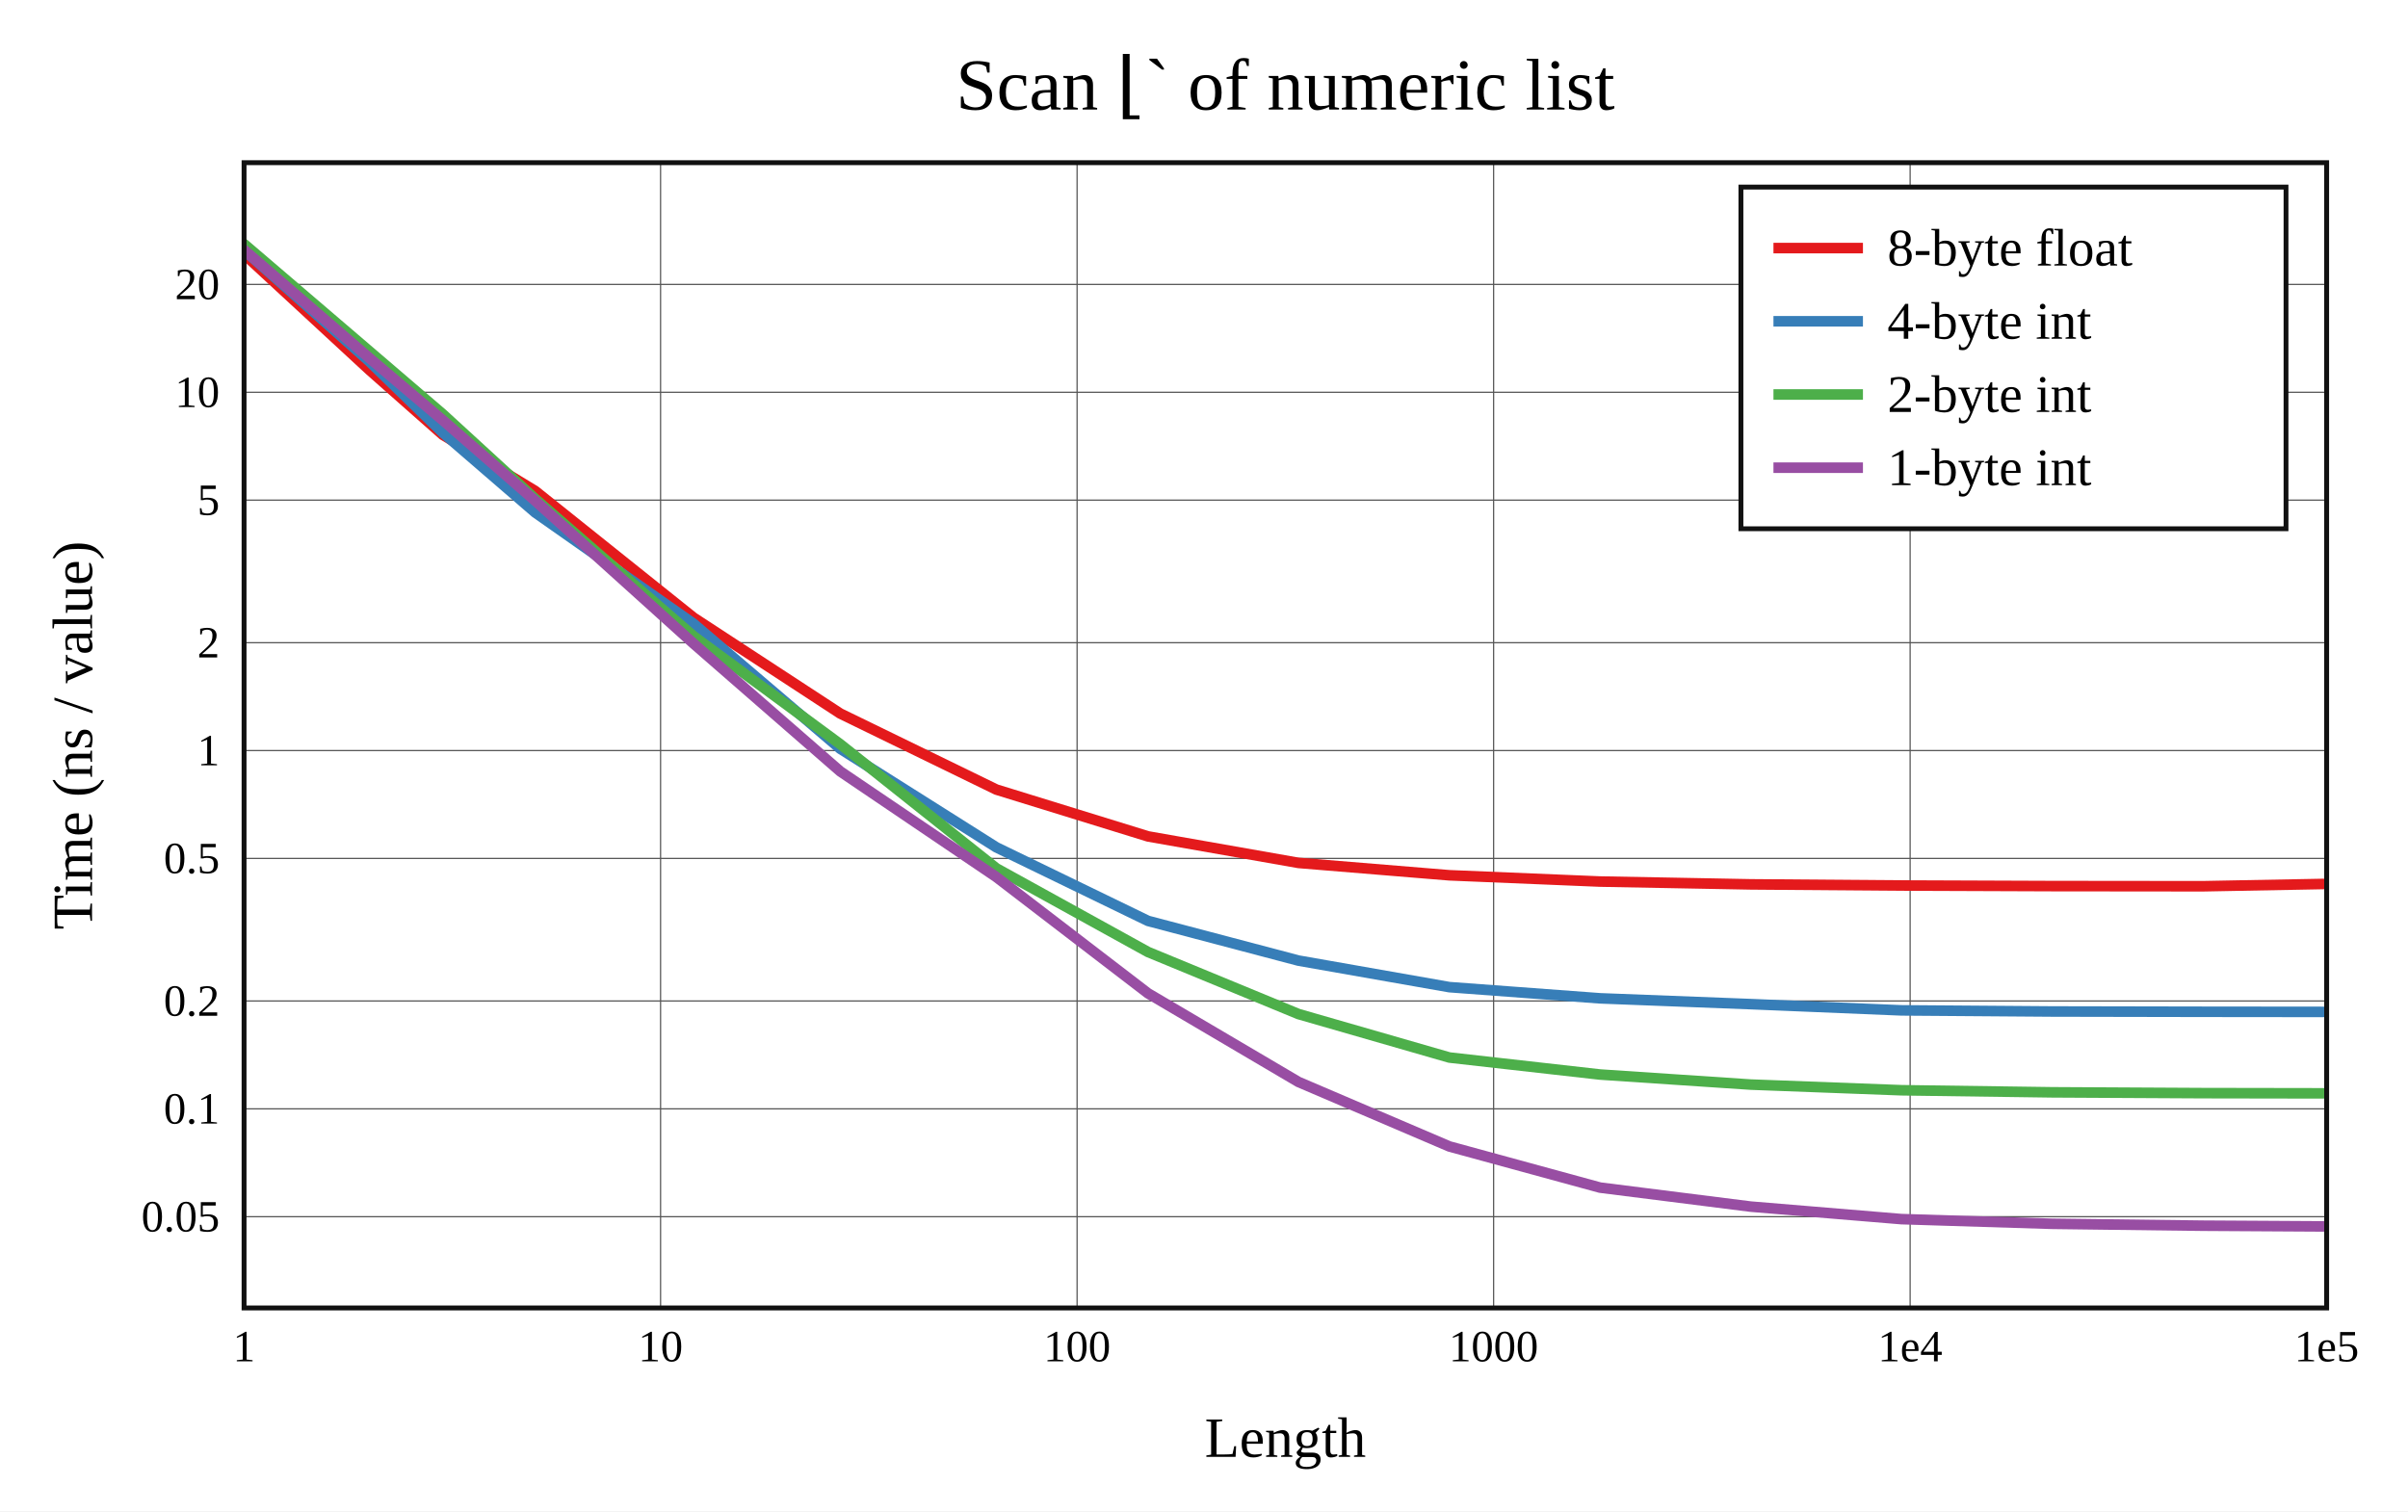
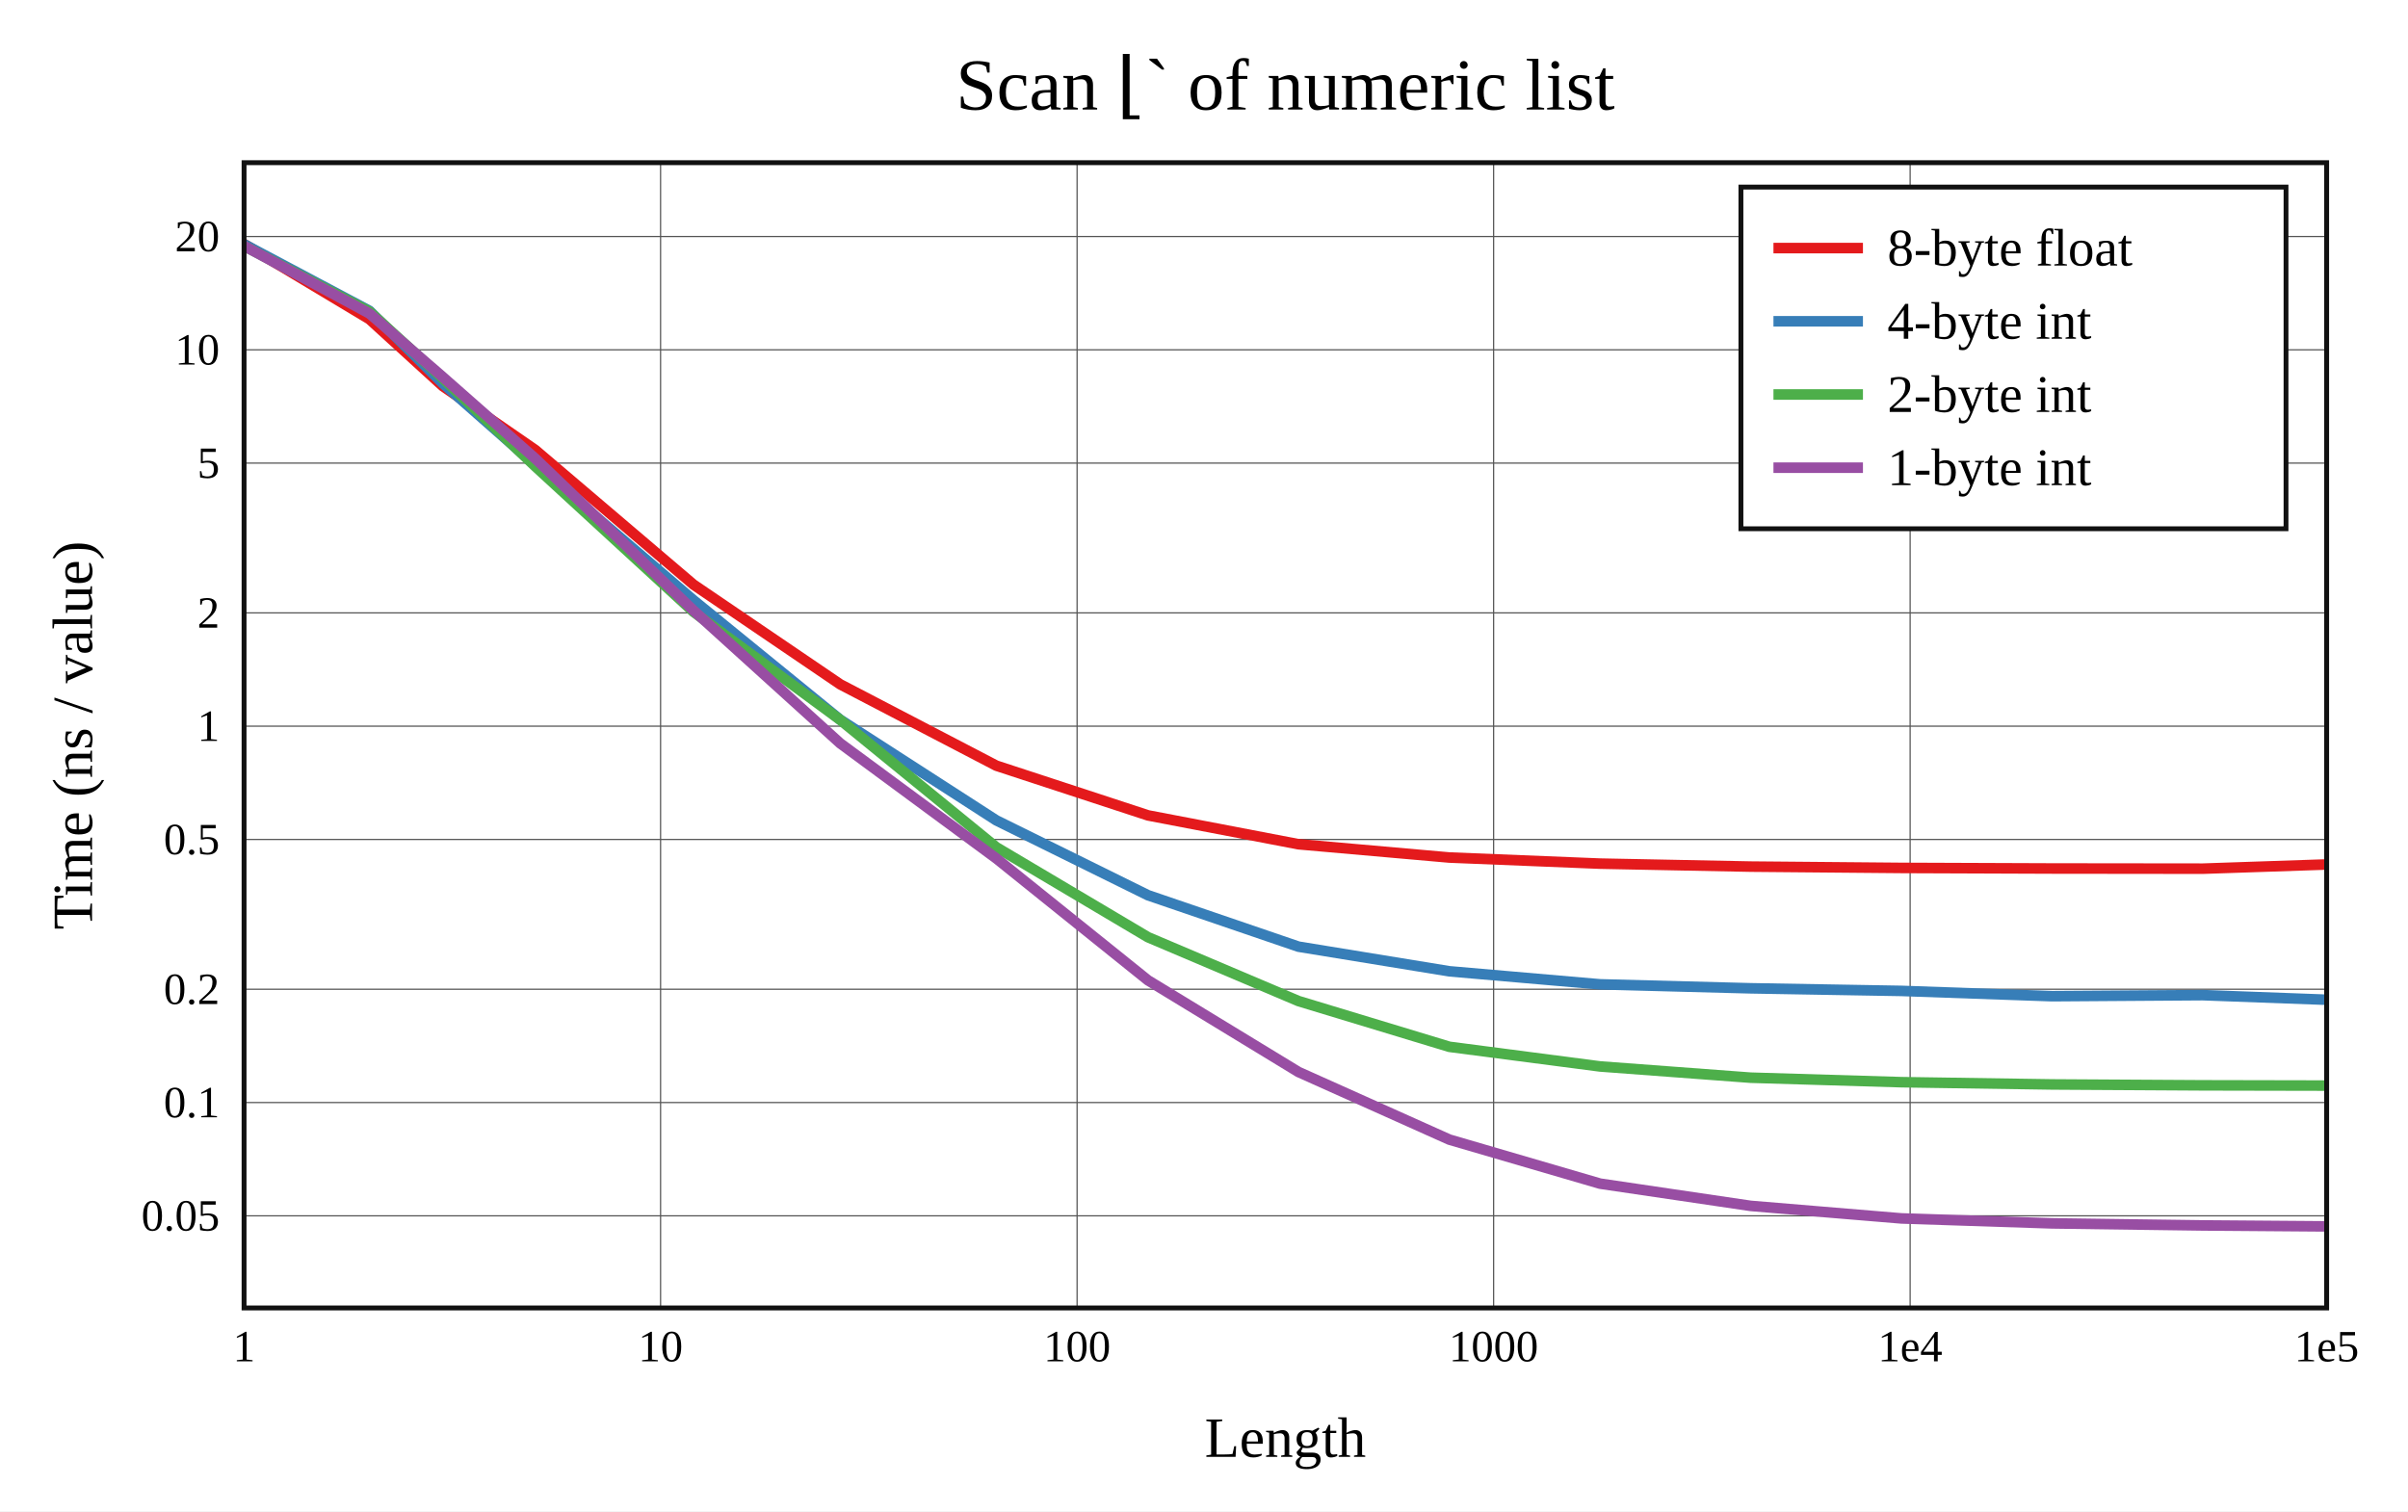
<svg xmlns="http://www.w3.org/2000/svg" viewBox="-60 -40 592 371.6" height="557.4" width="888">
  <g stroke-width="2.6" font-size="14px" text-anchor="middle">
    <defs>
      <clipPath id="clip">
        <rect x="0" y="0" width="512" height="281.6" />
      </clipPath>
    </defs>
    <rect fill="white" x="-60" y="-40" width="592" height="371.6" />
    <text dy="0.33em" font-size="18px" x="256" y="-19">Scan ⌊` of numeric list</text>
    <text dy="0.33em" x="256" y="313.6">Length</text>
    <text dy="0.33em" transform="rotate(-90)" x="-140.8" y="-42">Time (ns / value)</text>
    <g stroke-width="0.3" stroke="#555">
      <path d="M102.4 0v281.6" />
      <path d="M204.8 0v281.6" />
      <path d="M307.2 0v281.6" />
      <path d="M409.6 0v281.6" />
-       <path d="M0 259.166h512" />
-       <path d="M0 232.646h512" />
-       <path d="M0 206.126h512" />
-       <path d="M0 171.069h512" />
-       <path d="M0 144.549h512" />
-       <path d="M0 118.03h512" />
-       <path d="M0 82.972h512" />
-       <path d="M0 56.453h512" />
-       <path d="M0 29.933h512" />
+       <path d="M0 258.952h512" />
+       <path d="M0 231.094h512" />
+       <path d="M0 203.237h512" />
+       <path d="M0 166.411h512" />
+       <path d="M0 138.553h512" />
+       <path d="M0 110.696h512" />
+       <path d="M0 73.87h512" />
+       <path d="M0 46.013h512" />
+       <path d="M0 18.155h512" />
    </g>
    <g font-size="11px">
      <text dy="0.33em" x="0" y="291.1">1</text>
      <text dy="0.33em" x="102.4" y="291.1">10</text>
      <text dy="0.33em" x="204.8" y="291.1">100</text>
      <text dy="0.33em" x="307.2" y="291.1">1000</text>
      <text dy="0.33em" x="409.6" y="291.1">1e4</text>
      <text dy="0.33em" x="512" y="291.1">1e5</text>
      <g text-anchor="end">
-         <text dy="0.33em" x="-6" y="259.166">0.05</text>
-         <text dy="0.33em" x="-6" y="232.646">0.1</text>
-         <text dy="0.33em" x="-6" y="206.126">0.2</text>
-         <text dy="0.33em" x="-6" y="171.069">0.5</text>
-         <text dy="0.33em" x="-6" y="144.549">1</text>
-         <text dy="0.33em" x="-6" y="118.03">2</text>
-         <text dy="0.33em" x="-6" y="82.972">5</text>
-         <text dy="0.33em" x="-6" y="56.453">10</text>
-         <text dy="0.33em" x="-6" y="29.933">20</text>
+         <text dy="0.33em" x="-6" y="258.952">0.05</text>
+         <text dy="0.33em" x="-6" y="231.094">0.1</text>
+         <text dy="0.33em" x="-6" y="203.237">0.2</text>
+         <text dy="0.33em" x="-6" y="166.411">0.5</text>
+         <text dy="0.33em" x="-6" y="138.553">1</text>
+         <text dy="0.33em" x="-6" y="110.696">2</text>
+         <text dy="0.33em" x="-6" y="73.87">5</text>
+         <text dy="0.33em" x="-6" y="46.013">10</text>
+         <text dy="0.33em" x="-6" y="18.155">20</text>
      </g>
    </g>
    <rect stroke-width="1.2" stroke="#111" fill="white" transform="translate(368,6)" x="0" y="0" width="134" height="84" />
    <g clip-path="url(#clip)" fill="none" stroke-linecap="round" stroke-linejoin="round">
-       <path stroke="#e41a1c" d="M0 22.48L30.825 50.973L48.857 66.912L71.575 80.718L110.508 111.866L146.572 135.444L184.953 154.143L222.235 165.657L259.223 172.174L296.321 175.22L333.365 176.758L370.402 177.451L407.45 177.735L444.49 177.875L481.532 177.914L518.573 177.214" />
-       <path stroke="#377eb8" d="M0 21.494L30.825 48.893L48.857 66.394L71.575 86.01L110.508 113.361L146.572 144.107L184.953 168.35L222.235 186.435L259.223 196.195L296.321 202.722L333.365 205.474L370.402 206.897L407.45 208.431L444.49 208.708L481.532 208.78L518.573 208.819" />
-       <path stroke="#4daf4a" d="M0 20L30.825 46.382L48.857 61.836L71.575 82.663L110.508 116.424L146.572 142.988L184.953 173.507L222.235 194.08L259.223 209.339L296.321 220.029L333.365 224.208L370.402 226.679L407.45 228.072L444.49 228.583L481.532 228.783L518.573 228.846" />
-       <path stroke="#984ea3" d="M0 21.453L30.825 48.057L48.857 63.33L71.575 83.134L110.508 118.245L146.572 149.669L184.953 175.653L222.235 204.243L259.223 226.034L296.321 241.895L333.365 252.011L370.402 256.685L407.45 259.76L444.49 260.912L481.532 261.379L518.573 261.6" />
+       <path stroke="#e41a1c" d="M0 20L30.825 38.479L48.857 54.941L71.575 70.623L110.508 103.758L146.572 128.269L184.953 148.27L222.235 160.493L259.223 167.583L296.321 170.852L333.365 172.351L370.402 173.084L407.45 173.409L444.49 173.549L481.532 173.592L518.573 172.337" />
+       <path stroke="#377eb8" d="M0 20.052L30.825 36.425L48.857 54.27L71.575 74.283L110.508 107.594L146.572 136.966L184.953 161.721L222.235 180.126L259.223 192.768L296.321 198.827L333.365 202.033L370.402 203.009L407.45 203.647L444.49 204.948L481.532 204.692L518.573 206.063" />
+       <path stroke="#4daf4a" d="M0 20.477L30.825 36.611L48.857 53.074L71.575 74.659L110.508 110.45L146.572 137.017L184.953 168.334L222.235 190.447L259.223 206.143L296.321 217.392L333.365 222.222L370.402 224.985L407.45 226.091L444.49 226.645L481.532 226.866L518.573 226.942" />
+       <path stroke="#984ea3" d="M0 20.466L30.825 37.085L48.857 52.698L71.575 72.727L110.508 110.117L146.572 142.783L184.953 171.087L222.235 201.05L259.223 223.581L296.321 240.211L333.365 251.036L370.402 256.508L407.45 259.588L444.49 260.808L481.532 261.313L518.573 261.6" />
    </g>
    <rect stroke-width="1.2" stroke="#111" fill="none" x="0" y="0" width="512" height="281.6" />
    <g transform="translate(368,6)" text-anchor="start" font-size="13px">
      <rect fill="white" opacity="0.6" x="0.65" y="0.65" width="132.7" height="82.7" />
      <path stroke="#e41a1c" d="M8 15h22" />
      <path stroke="#377eb8" d="M8 33h22" />
      <path stroke="#4daf4a" d="M8 51h22" />
      <path stroke="#984ea3" d="M8 69h22" />
      <text dy="0.33em" x="36" y="15">8-byte float</text>
      <text dy="0.33em" x="36" y="33">4-byte int</text>
      <text dy="0.33em" x="36" y="51">2-byte int</text>
      <text dy="0.33em" x="36" y="69">1-byte int</text>
    </g>
  </g>
</svg>
